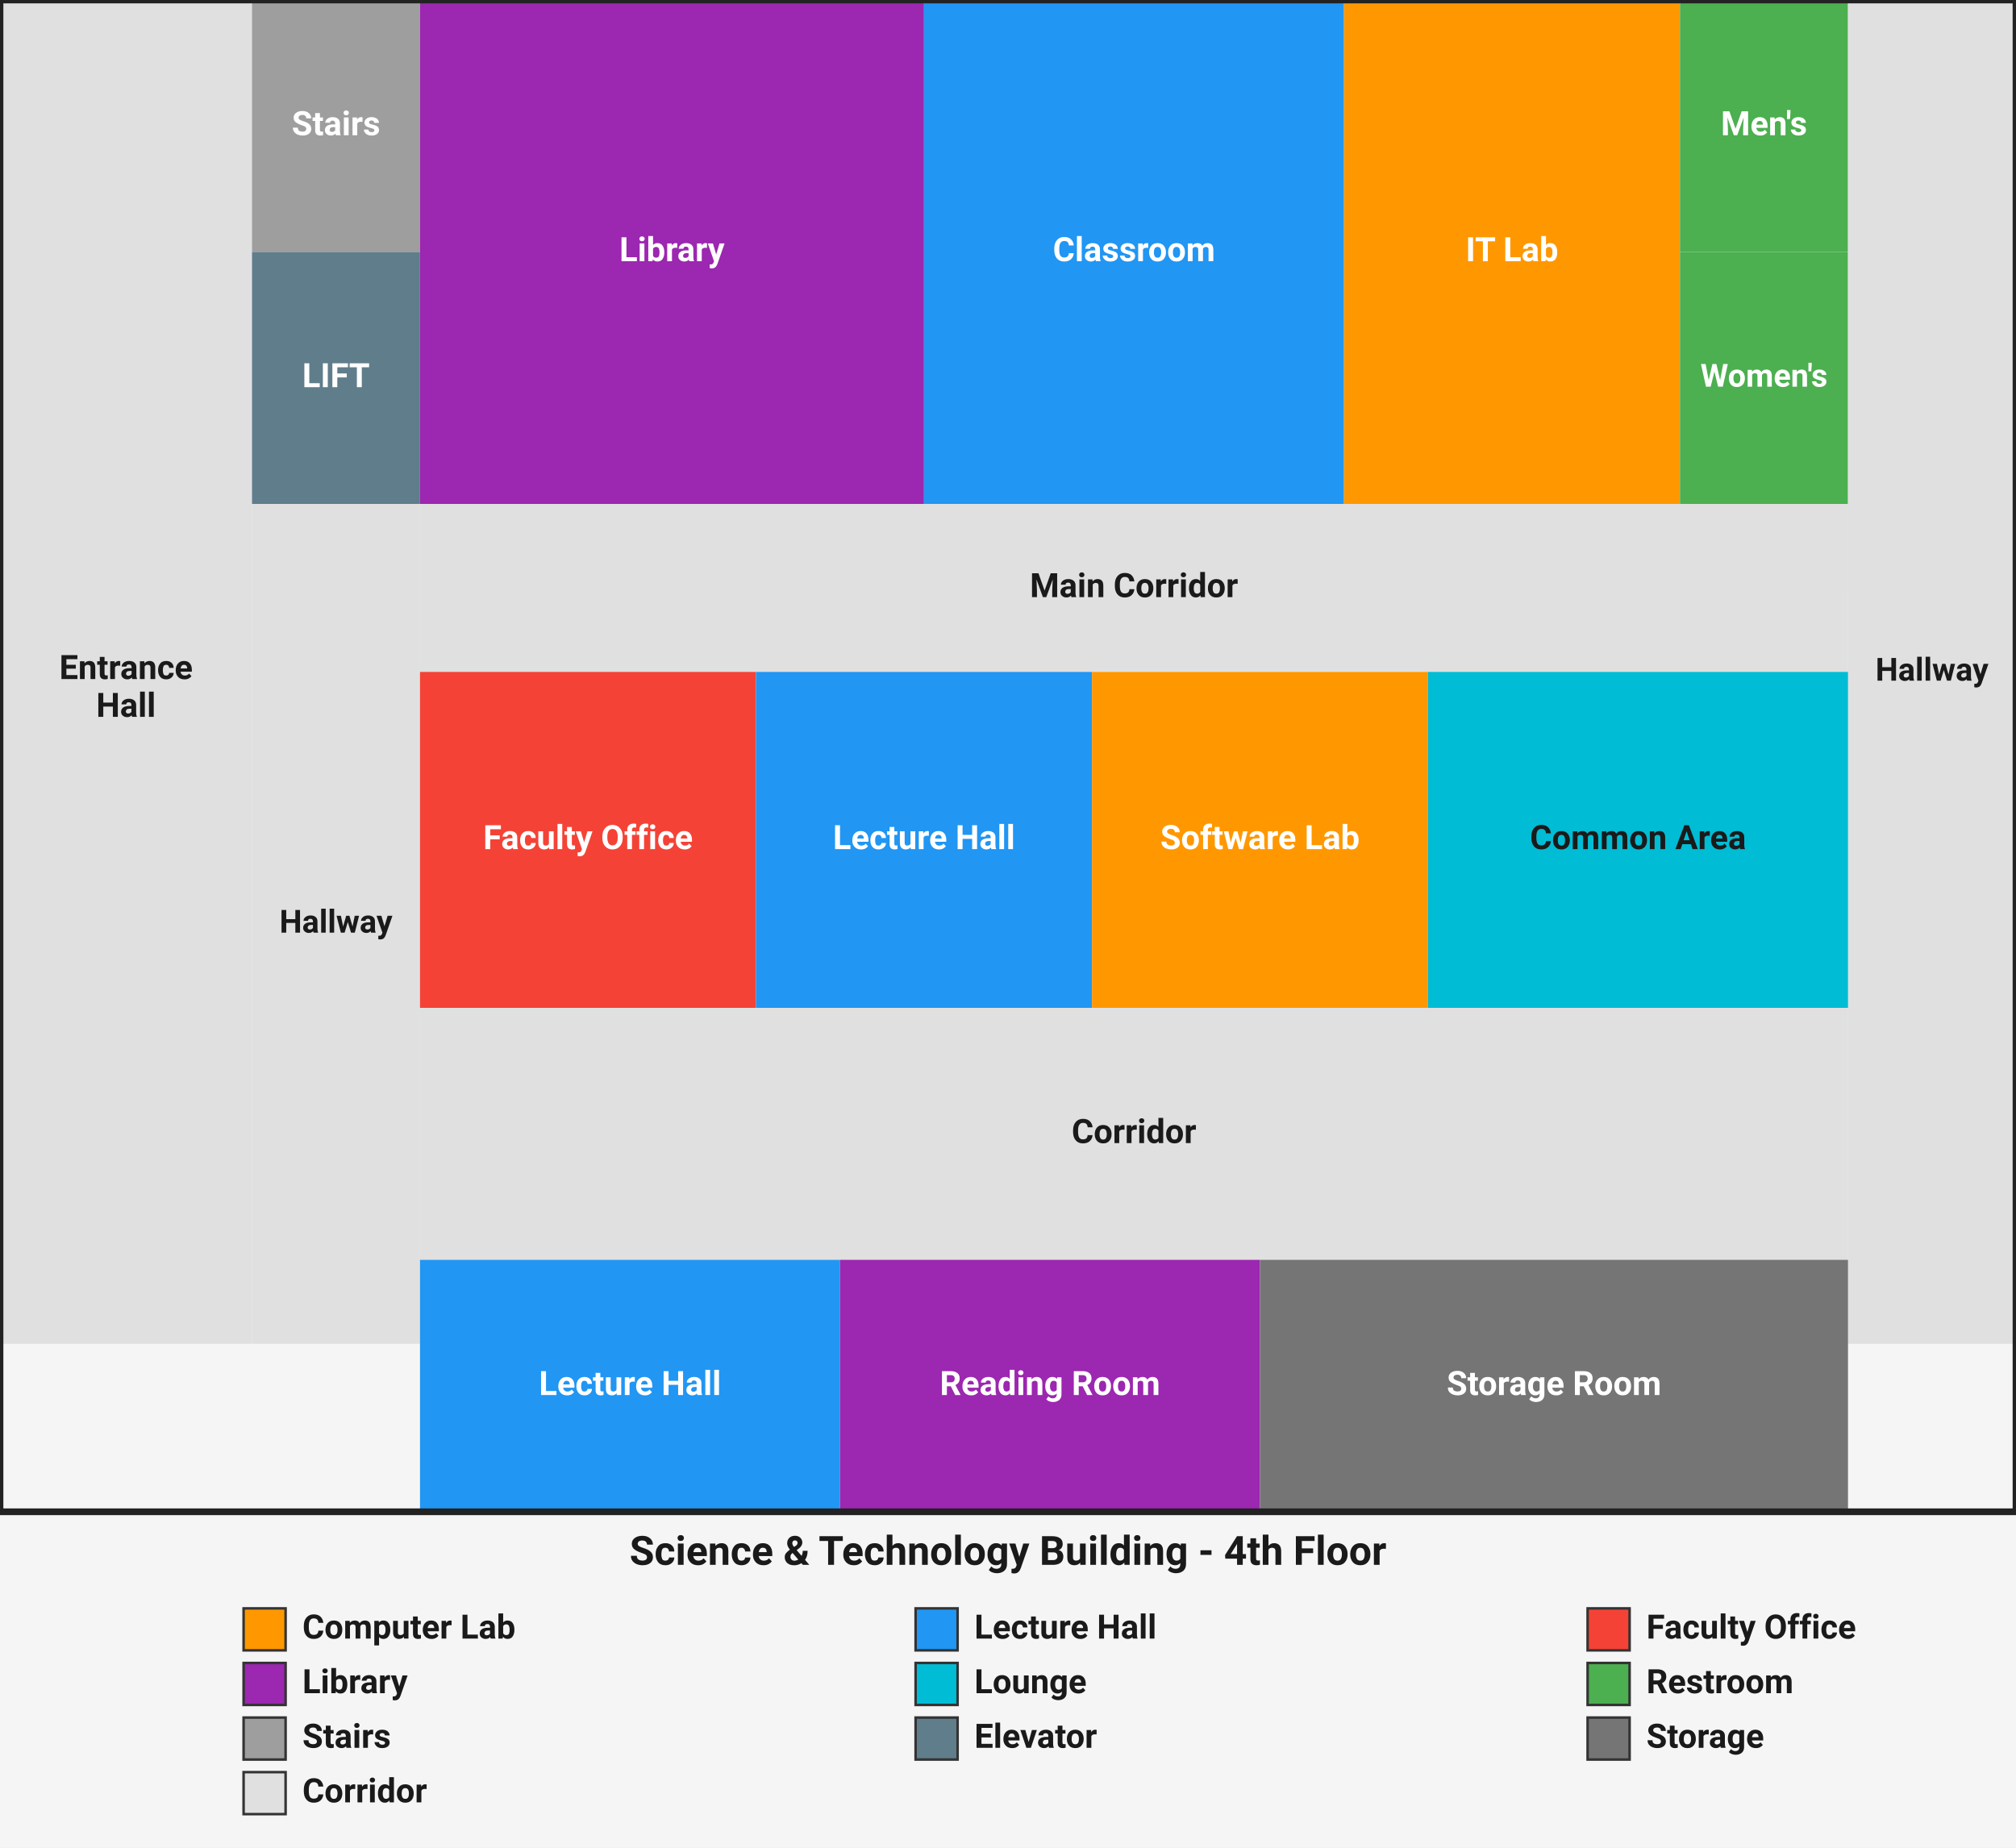
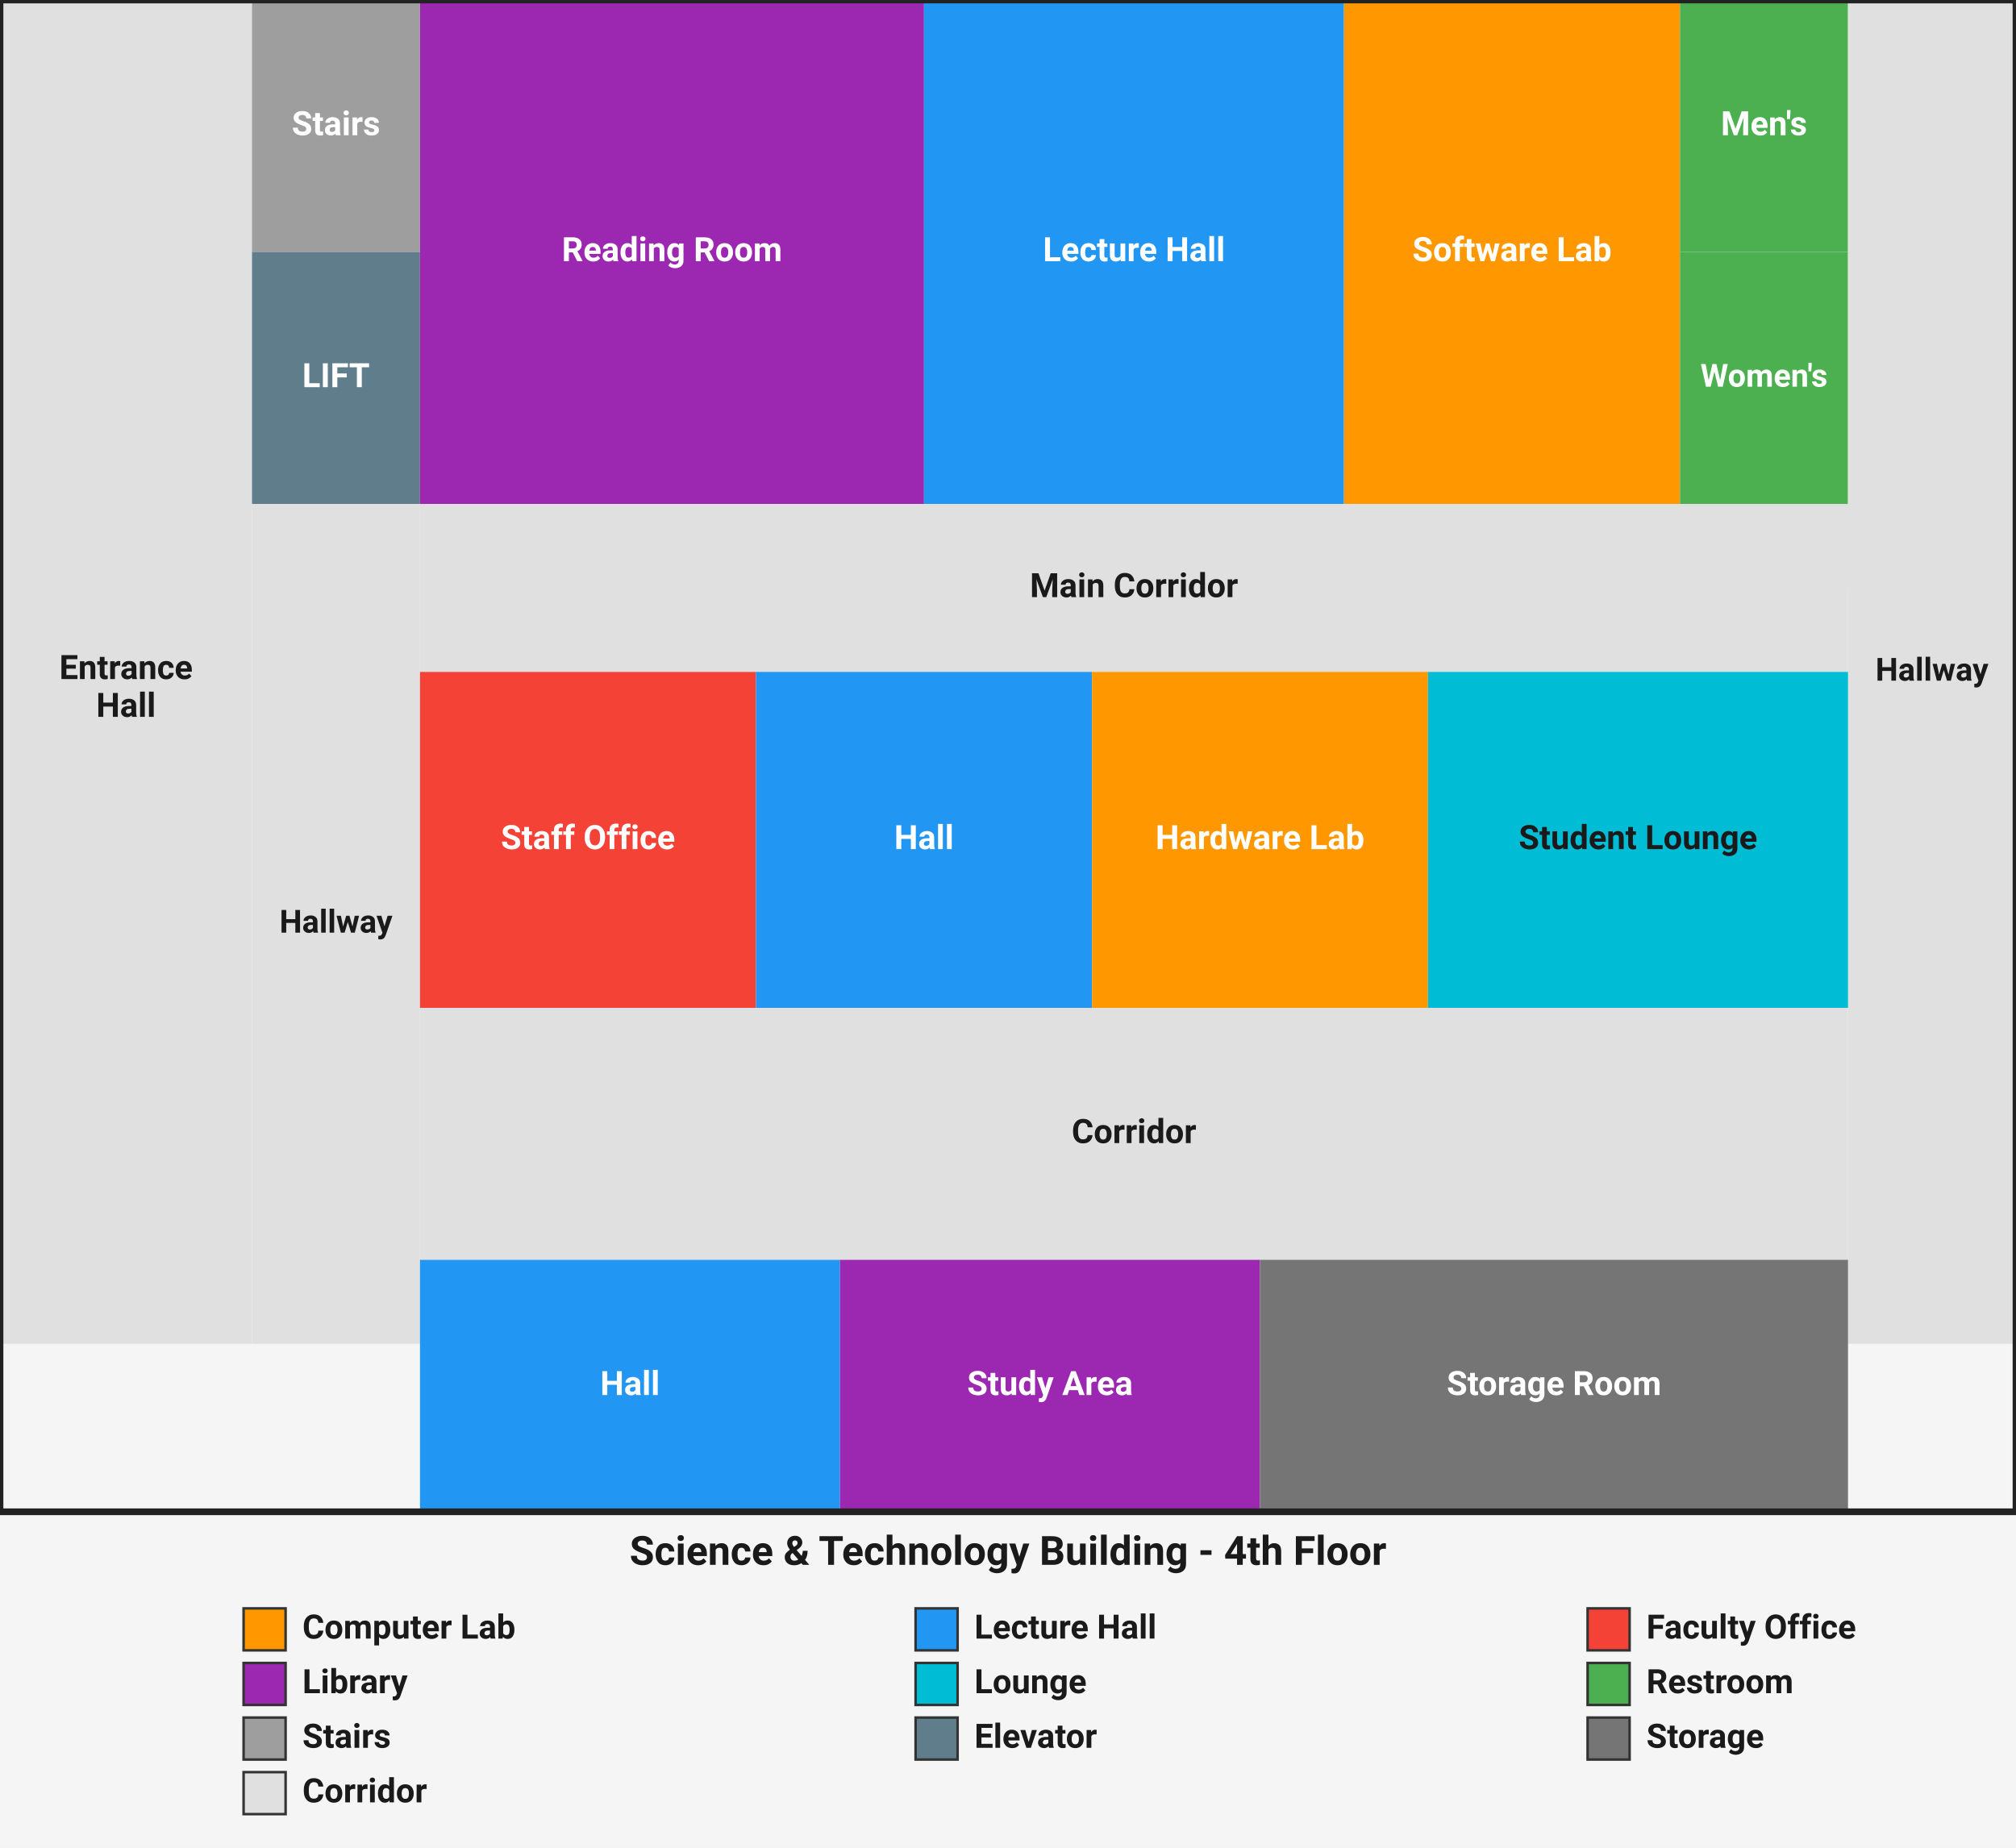
<svg xmlns="http://www.w3.org/2000/svg" viewBox="0 0 2400 2200" width="2400" height="2200" style="display:block; max-width:100%; height:auto;">
  <defs>
    <style>
      text { 
        -webkit-font-smoothing: antialiased;
        -moz-osx-font-smoothing: grayscale;
      }
    </style>
  </defs>
  <rect x="0" y="0" width="2400" height="2200" fill="#f5f5f5" />
  <rect x="0" y="0" width="300" height="1600" fill="#E0E0E0" stroke="none" />
  <g>
    <text x="150.0" y="797.5" font-family="Roboto,Segoe UI,Arial,sans-serif" font-size="40" font-weight="600" fill="#1a1a1a" text-anchor="middle" dominant-baseline="middle">
                  Entrance
                </text>
    <text x="150.0" y="842.5" font-family="Roboto,Segoe UI,Arial,sans-serif" font-size="40" font-weight="600" fill="#1a1a1a" text-anchor="middle" dominant-baseline="middle">
                  Hall
                </text>
  </g>
  <rect x="300" y="0" width="200" height="300" fill="#9E9E9E" stroke="none" />
  <text x="400.0" y="150.0" font-family="Roboto,Segoe UI,Arial,sans-serif" font-size="40" font-weight="600" fill="white" text-anchor="middle" dominant-baseline="middle">
              Stairs
            </text>
  <rect x="300" y="300" width="200" height="300" fill="#607D8B" stroke="none" />
  <text x="400.0" y="450.0" font-family="Roboto,Segoe UI,Arial,sans-serif" font-size="40" font-weight="600" fill="white" text-anchor="middle" dominant-baseline="middle">
              LIFT
            </text>
  <rect x="300" y="600" width="200" height="1000" fill="#E0E0E0" stroke="none" />
  <text x="400.0" y="1100.0" font-family="Roboto,Segoe UI,Arial,sans-serif" font-size="38" font-weight="600" fill="#1a1a1a" text-anchor="middle" dominant-baseline="middle">
              Hallway
            </text>
  <rect x="500" y="0" width="600" height="600" fill="#9C27B0" stroke="none" />
  <text x="800.0" y="300.0" font-family="Roboto,Segoe UI,Arial,sans-serif" font-size="40" font-weight="600" fill="white" text-anchor="middle" dominant-baseline="middle">
-               Library
+               Reading Room
            </text>
  <rect x="1100" y="0" width="500" height="600" fill="#2196F3" stroke="none" />
  <text x="1350.0" y="300.0" font-family="Roboto,Segoe UI,Arial,sans-serif" font-size="40" font-weight="600" fill="white" text-anchor="middle" dominant-baseline="middle">
-               Classroom
+               Lecture Hall
            </text>
  <rect x="1600" y="0" width="400" height="600" fill="#FF9800" stroke="none" />
  <text x="1800.0" y="300.0" font-family="Roboto,Segoe UI,Arial,sans-serif" font-size="40" font-weight="600" fill="white" text-anchor="middle" dominant-baseline="middle">
-               IT Lab
+               Software Lab
            </text>
  <rect x="2000" y="0" width="200" height="300" fill="#4CAF50" stroke="none" />
  <text x="2100.0" y="150.0" font-family="Roboto,Segoe UI,Arial,sans-serif" font-size="40" font-weight="600" fill="white" text-anchor="middle" dominant-baseline="middle">
              Men's
            </text>
  <rect x="2000" y="300" width="200" height="300" fill="#4CAF50" stroke="none" />
  <text x="2100.0" y="450.0" font-family="Roboto,Segoe UI,Arial,sans-serif" font-size="38" font-weight="600" fill="white" text-anchor="middle" dominant-baseline="middle">
              Women's
            </text>
  <rect x="2000" y="600" width="200" height="100" fill="#E0E0E0" stroke="none" />
  <rect x="2200" y="0" width="200" height="1600" fill="#E0E0E0" stroke="none" />
  <text x="2300.0" y="800.0" font-family="Roboto,Segoe UI,Arial,sans-serif" font-size="38" font-weight="600" fill="#1a1a1a" text-anchor="middle" dominant-baseline="middle">
              Hallway
            </text>
  <rect x="500" y="600" width="1700" height="200" fill="#E0E0E0" stroke="none" />
  <text x="1350.0" y="700.0" font-family="Roboto,Segoe UI,Arial,sans-serif" font-size="40" font-weight="600" fill="#1a1a1a" text-anchor="middle" dominant-baseline="middle">
              Main Corridor
            </text>
  <rect x="500" y="800" width="400" height="400" fill="#F44336" stroke="none" />
  <text x="700.0" y="1000.0" font-family="Roboto,Segoe UI,Arial,sans-serif" font-size="40" font-weight="600" fill="white" text-anchor="middle" dominant-baseline="middle">
-               Faculty Office
+               Staff Office
            </text>
  <rect x="900" y="800" width="400" height="400" fill="#2196F3" stroke="none" />
  <text x="1100.0" y="1000.0" font-family="Roboto,Segoe UI,Arial,sans-serif" font-size="40" font-weight="600" fill="white" text-anchor="middle" dominant-baseline="middle">
-               Lecture Hall
+               Hall
            </text>
  <rect x="1300" y="800" width="400" height="400" fill="#FF9800" stroke="none" />
  <text x="1500.0" y="1000.0" font-family="Roboto,Segoe UI,Arial,sans-serif" font-size="40" font-weight="600" fill="white" text-anchor="middle" dominant-baseline="middle">
-               Software Lab
+               Hardware Lab
            </text>
  <rect x="1700" y="800" width="500" height="400" fill="#00BCD4" stroke="none" />
  <text x="1950.0" y="1000.0" font-family="Roboto,Segoe UI,Arial,sans-serif" font-size="40" font-weight="600" fill="#1a1a1a" text-anchor="middle" dominant-baseline="middle">
-               Common Area
+               Student Lounge
            </text>
  <rect x="500" y="1200" width="1700" height="300" fill="#E0E0E0" stroke="none" />
  <text x="1350.0" y="1350.0" font-family="Roboto,Segoe UI,Arial,sans-serif" font-size="40" font-weight="600" fill="#1a1a1a" text-anchor="middle" dominant-baseline="middle">
              Corridor
            </text>
  <rect x="500" y="1500" width="500" height="300" fill="#2196F3" stroke="none" />
  <text x="750.0" y="1650.0" font-family="Roboto,Segoe UI,Arial,sans-serif" font-size="40" font-weight="600" fill="white" text-anchor="middle" dominant-baseline="middle">
-               Lecture Hall
+               Hall
            </text>
  <rect x="1000" y="1500" width="500" height="300" fill="#9C27B0" stroke="none" />
  <text x="1250.0" y="1650.0" font-family="Roboto,Segoe UI,Arial,sans-serif" font-size="40" font-weight="600" fill="white" text-anchor="middle" dominant-baseline="middle">
-               Reading Room
+               Study Area
            </text>
  <rect x="1500" y="1500" width="700" height="300" fill="#757575" stroke="none" />
  <text x="1850.0" y="1650.0" font-family="Roboto,Segoe UI,Arial,sans-serif" font-size="40" font-weight="600" fill="white" text-anchor="middle" dominant-baseline="middle">
              Storage Room
            </text>
  <rect x="0" y="0" width="2400" height="1800" fill="none" stroke="#222" stroke-width="8" />
  <text x="1200.0" y="1850" font-family="Roboto,Segoe UI,Arial,sans-serif" font-size="48" font-weight="700" fill="#1a1a1a" text-anchor="middle" dominant-baseline="middle">
          Science &amp; Technology Building - 4th Floor
        </text>
  <rect x="290.0" y="1915.0" width="50" height="50" fill="#FF9800" stroke="#333" stroke-width="3" />
  <text x="360.0" y="1940" font-family="Roboto,Segoe UI,Arial,sans-serif" font-size="40" font-weight="700" fill="#1a1a1a" text-anchor="start" dominant-baseline="middle">
          Computer Lab
        </text>
  <rect x="1090.0" y="1915.0" width="50" height="50" fill="#2196F3" stroke="#333" stroke-width="3" />
  <text x="1160.0" y="1940" font-family="Roboto,Segoe UI,Arial,sans-serif" font-size="40" font-weight="700" fill="#1a1a1a" text-anchor="start" dominant-baseline="middle">
          Lecture Hall
        </text>
  <rect x="1890.0" y="1915.0" width="50" height="50" fill="#F44336" stroke="#333" stroke-width="3" />
  <text x="1960.0" y="1940" font-family="Roboto,Segoe UI,Arial,sans-serif" font-size="40" font-weight="700" fill="#1a1a1a" text-anchor="start" dominant-baseline="middle">
          Faculty Office
        </text>
  <rect x="290.0" y="1980.0" width="50" height="50" fill="#9C27B0" stroke="#333" stroke-width="3" />
  <text x="360.0" y="2005" font-family="Roboto,Segoe UI,Arial,sans-serif" font-size="40" font-weight="700" fill="#1a1a1a" text-anchor="start" dominant-baseline="middle">
          Library
        </text>
  <rect x="1090.0" y="1980.0" width="50" height="50" fill="#00BCD4" stroke="#333" stroke-width="3" />
  <text x="1160.0" y="2005" font-family="Roboto,Segoe UI,Arial,sans-serif" font-size="40" font-weight="700" fill="#1a1a1a" text-anchor="start" dominant-baseline="middle">
          Lounge
        </text>
  <rect x="1890.0" y="1980.0" width="50" height="50" fill="#4CAF50" stroke="#333" stroke-width="3" />
  <text x="1960.0" y="2005" font-family="Roboto,Segoe UI,Arial,sans-serif" font-size="40" font-weight="700" fill="#1a1a1a" text-anchor="start" dominant-baseline="middle">
          Restroom
        </text>
  <rect x="290.0" y="2045.0" width="50" height="50" fill="#9E9E9E" stroke="#333" stroke-width="3" />
  <text x="360.0" y="2070" font-family="Roboto,Segoe UI,Arial,sans-serif" font-size="40" font-weight="700" fill="#1a1a1a" text-anchor="start" dominant-baseline="middle">
          Stairs
        </text>
  <rect x="1090.0" y="2045.0" width="50" height="50" fill="#607D8B" stroke="#333" stroke-width="3" />
  <text x="1160.0" y="2070" font-family="Roboto,Segoe UI,Arial,sans-serif" font-size="40" font-weight="700" fill="#1a1a1a" text-anchor="start" dominant-baseline="middle">
          Elevator
        </text>
  <rect x="1890.0" y="2045.0" width="50" height="50" fill="#757575" stroke="#333" stroke-width="3" />
  <text x="1960.0" y="2070" font-family="Roboto,Segoe UI,Arial,sans-serif" font-size="40" font-weight="700" fill="#1a1a1a" text-anchor="start" dominant-baseline="middle">
          Storage
        </text>
  <rect x="290.0" y="2110.0" width="50" height="50" fill="#E0E0E0" stroke="#333" stroke-width="3" />
  <text x="360.0" y="2135" font-family="Roboto,Segoe UI,Arial,sans-serif" font-size="40" font-weight="700" fill="#1a1a1a" text-anchor="start" dominant-baseline="middle">
          Corridor
        </text>
</svg>
